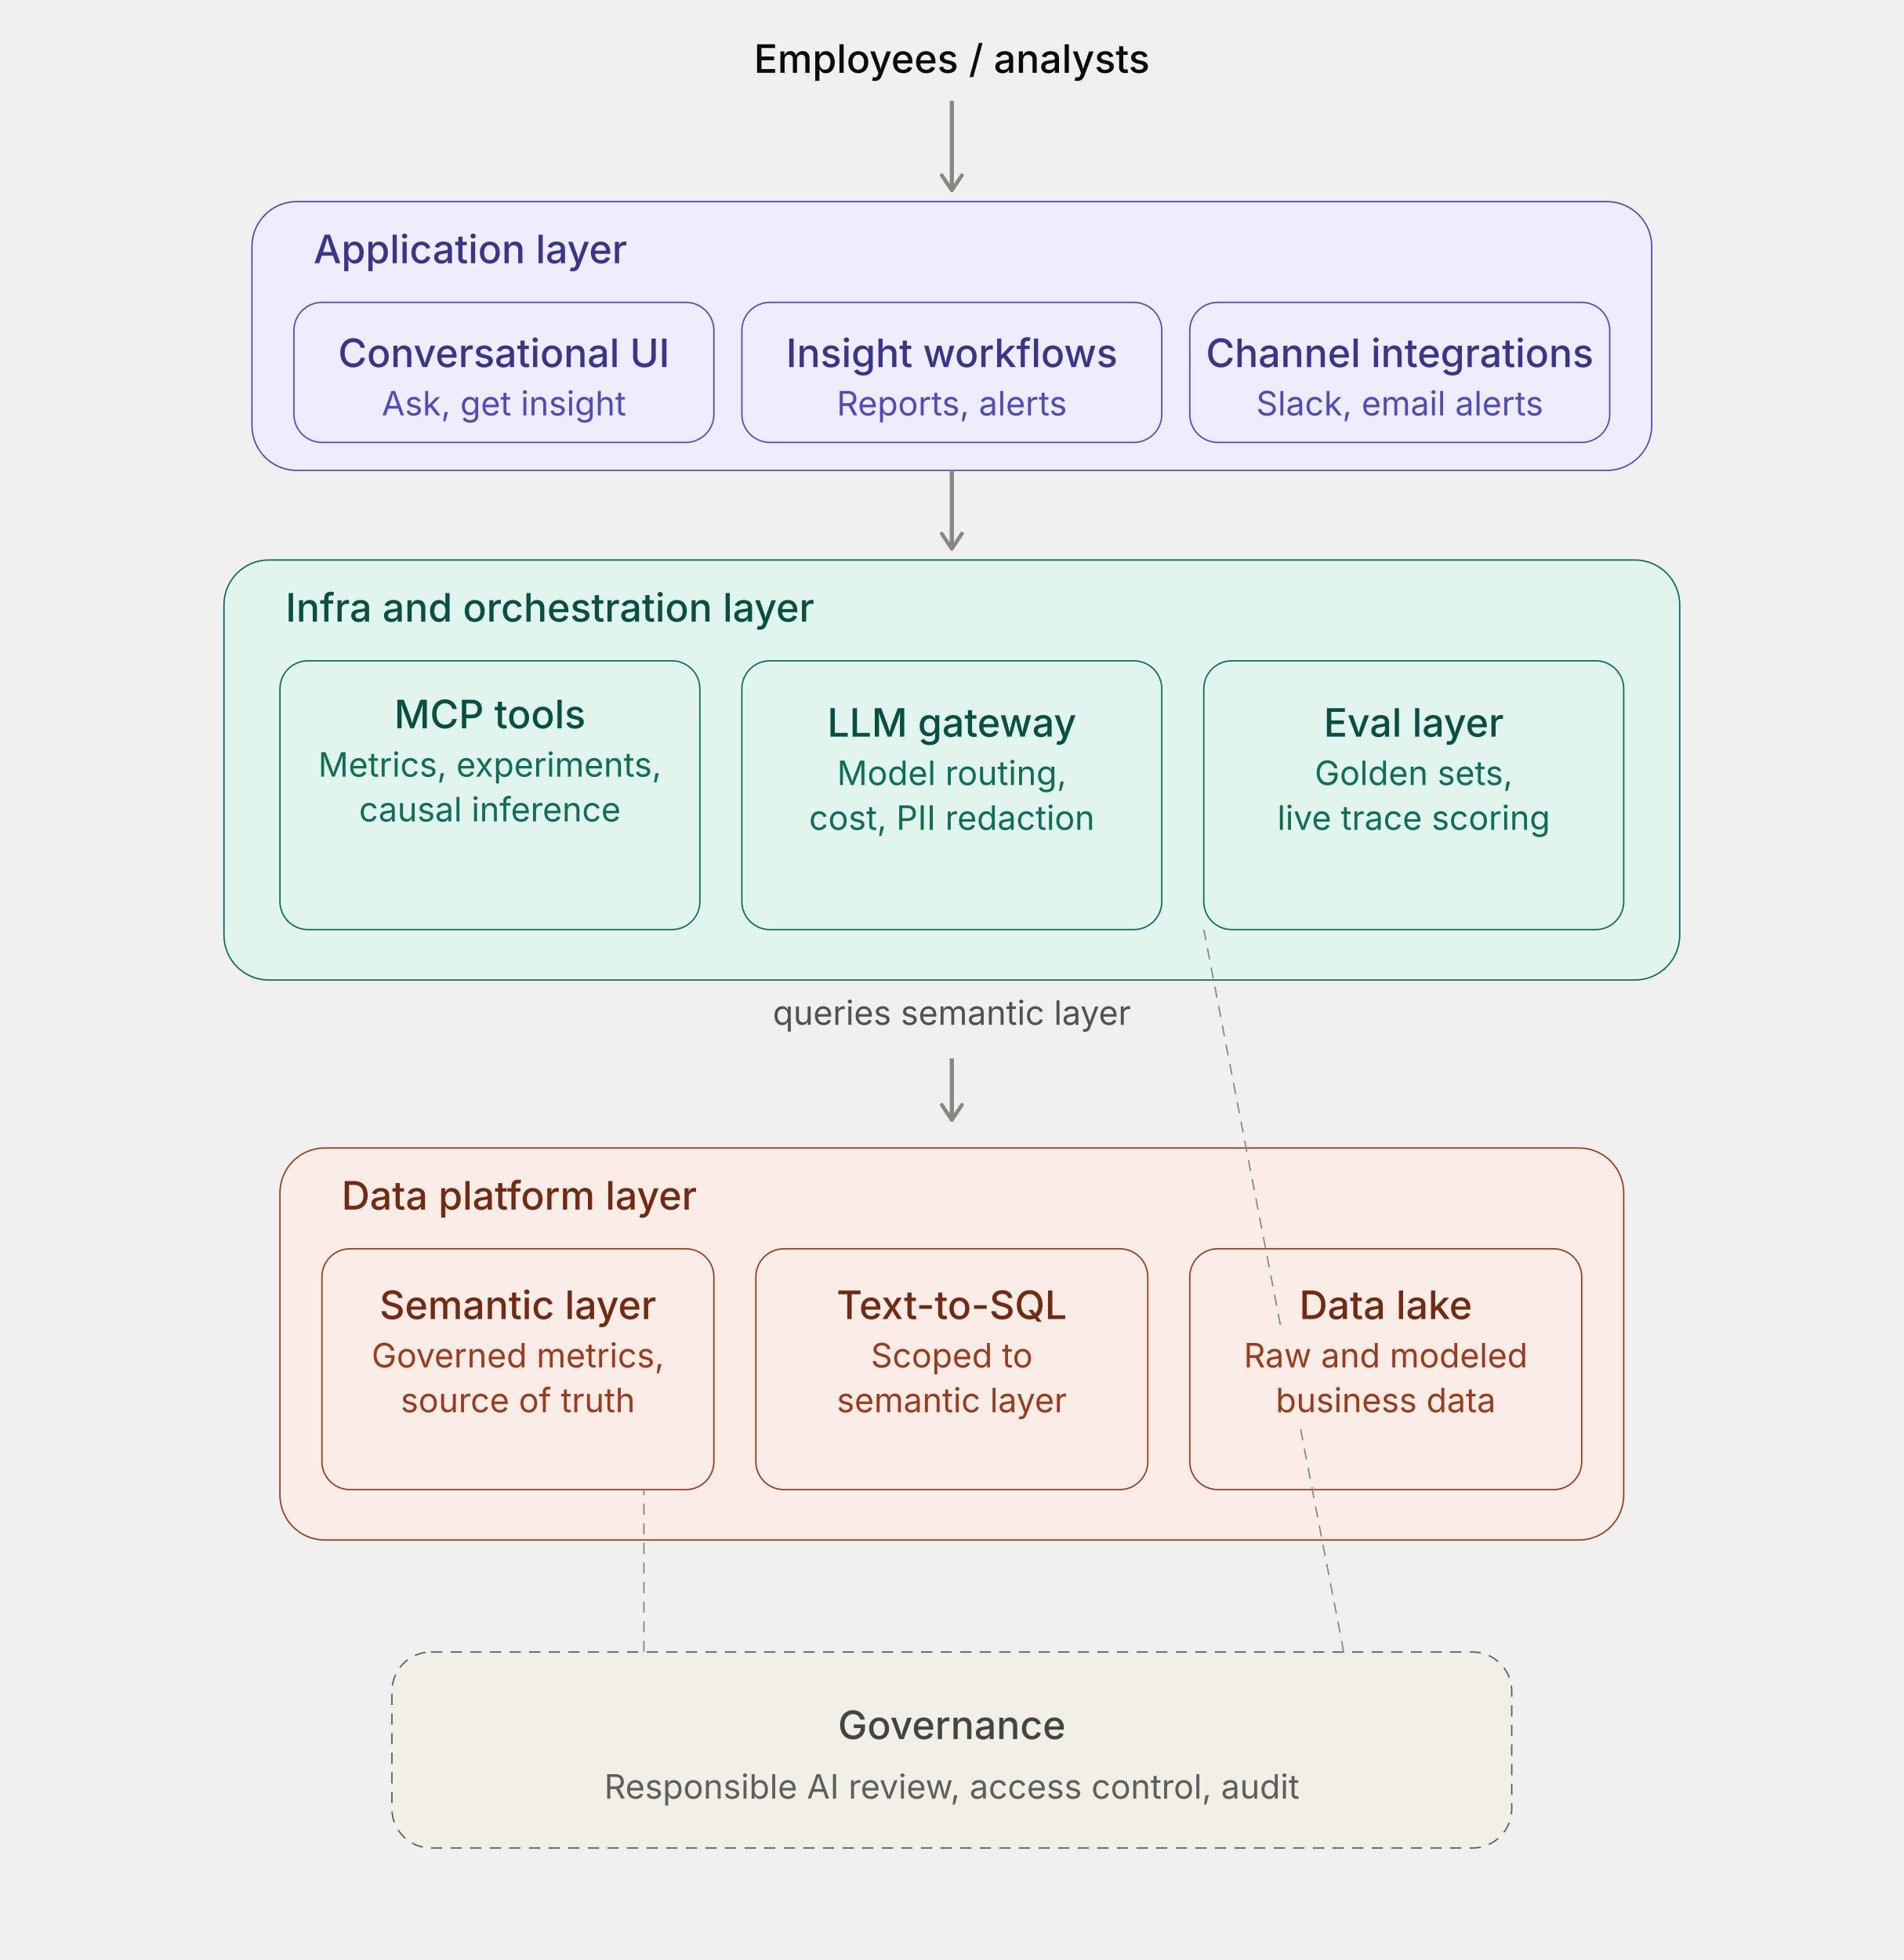
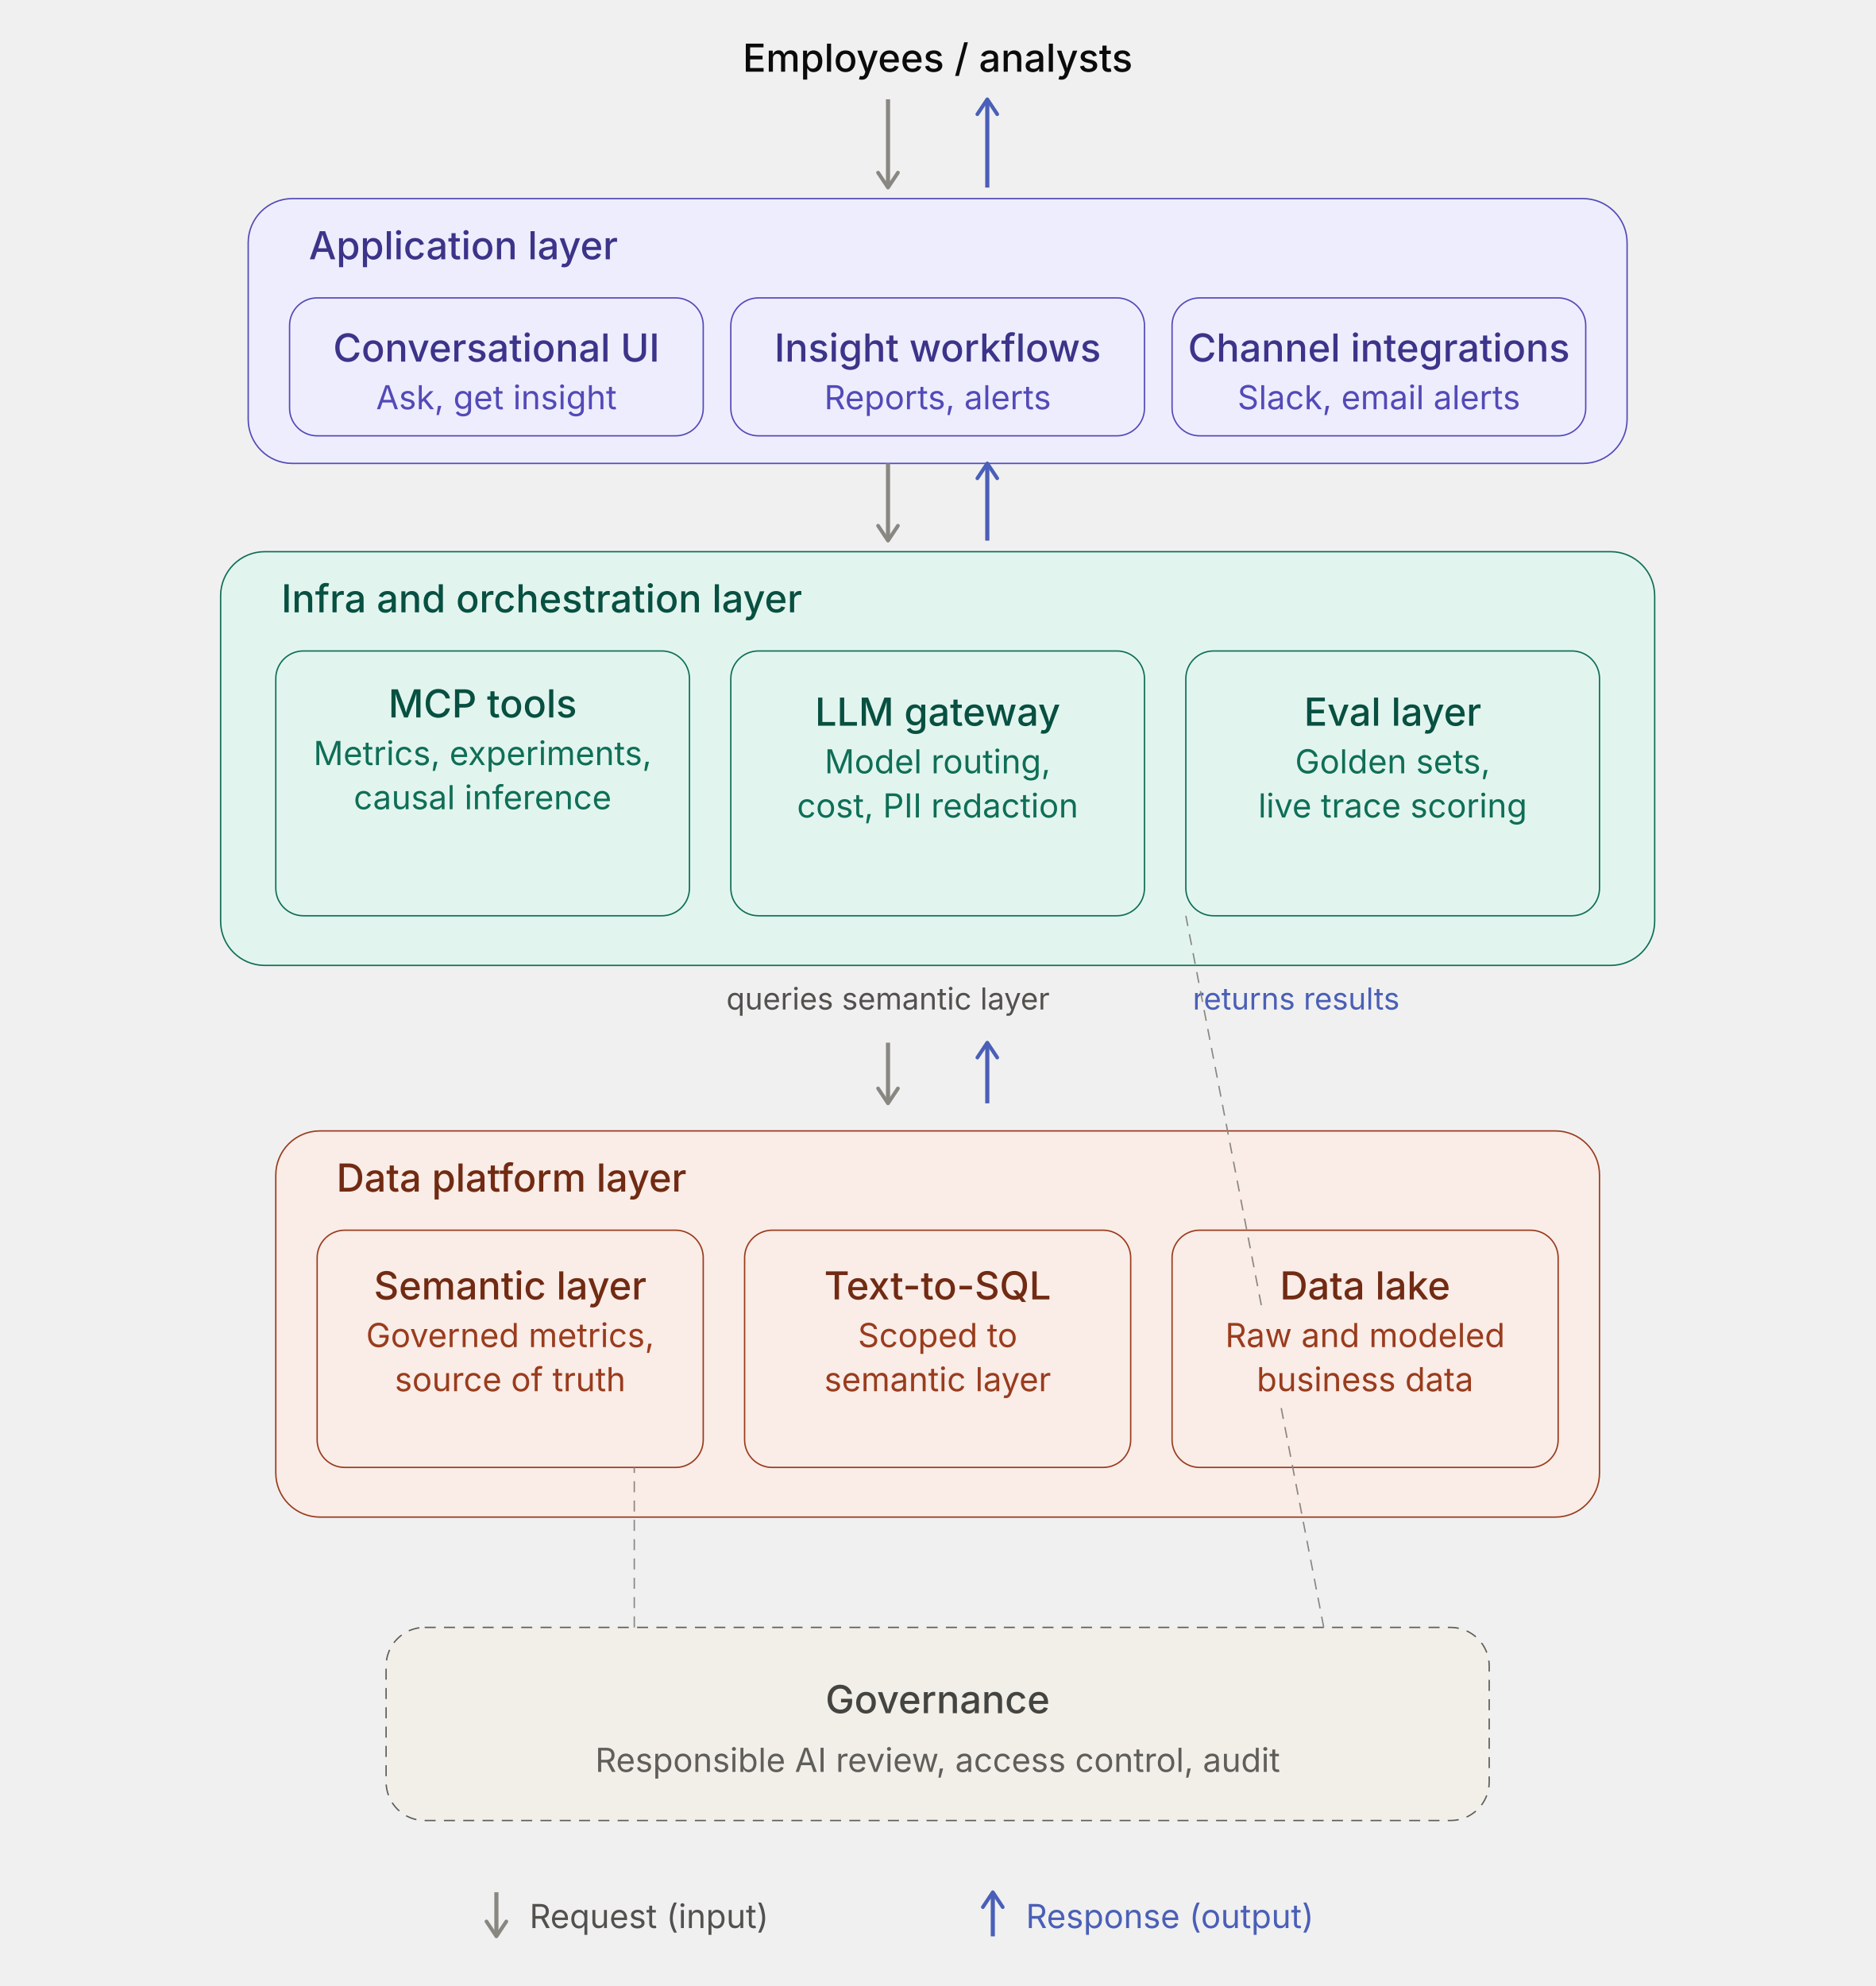
- <svg xmlns="http://www.w3.org/2000/svg" width="100%" viewBox="0 0 680 700" role="img" style="">
+ <svg xmlns="http://www.w3.org/2000/svg" width="100%" viewBox="0 0 680 720" role="img" style="">
  <defs>
    <marker id="arrow" viewBox="0 0 10 10" refX="8" refY="5" markerWidth="6" markerHeight="6" orient="auto-start-reverse">
      <path d="M2 1L8 5L2 9" fill="none" stroke="context-stroke" stroke-width="1.5" stroke-linecap="round" stroke-linejoin="round" />
    </marker>
    <mask id="imagine-text-gaps-xwj92k" maskUnits="userSpaceOnUse">
-       <rect x="0" y="0" width="680" height="700" fill="white" />
+       <rect x="0" y="0" width="680" height="720" fill="white" />
      <rect x="266.392" y="10.245" width="147.216" height="21.282" fill="black" rx="2" />
      <rect x="108" y="78.245" width="120.24" height="21.282" fill="black" rx="2" />
      <rect x="117.036" y="115.359" width="125.928" height="21.282" fill="black" rx="2" />
      <rect x="132.938" y="134.417" width="94.124" height="19.166" fill="black" rx="2" />
      <rect x="276.863" y="115.359" width="126.275" height="21.282" fill="black" rx="2" />
      <rect x="294.371" y="134.417" width="91.259" height="19.166" fill="black" rx="2" />
      <rect x="426.546" y="115.359" width="146.908" height="21.282" fill="black" rx="2" />
      <rect x="445.809" y="134.417" width="108.381" height="19.166" fill="black" rx="2" />
      <rect x="98" y="206.245" width="196.159" height="21.282" fill="black" rx="2" />
      <rect x="136.64" y="244.359" width="76.721" height="21.282" fill="black" rx="2" />
      <rect x="109.551" y="263.417" width="130.899" height="19.166" fill="black" rx="2" />
      <rect x="124.747" y="279.417" width="100.506" height="19.166" fill="black" rx="2" />
      <rect x="291.979" y="247.359" width="96.042" height="21.282" fill="black" rx="2" />
      <rect x="295.145" y="266.417" width="89.71" height="19.166" fill="black" rx="2" />
      <rect x="285.65" y="282.417" width="108.701" height="19.166" fill="black" rx="2" />
      <rect x="469.646" y="247.359" width="70.709" height="21.282" fill="black" rx="2" />
      <rect x="465.75" y="266.417" width="78.501" height="19.166" fill="black" rx="2" />
      <rect x="453.119" y="282.417" width="103.763" height="19.166" fill="black" rx="2" />
      <rect x="272.655" y="352.008" width="134.69" height="19.166" fill="black" rx="2" />
      <rect x="118" y="416.245" width="135.021" height="21.282" fill="black" rx="2" />
      <rect x="132.105" y="455.359" width="105.791" height="21.282" fill="black" rx="2" />
      <rect x="128.881" y="474.417" width="112.239" height="19.166" fill="black" rx="2" />
      <rect x="138.685" y="490.417" width="92.631" height="19.166" fill="black" rx="2" />
      <rect x="295.944" y="455.359" width="88.112" height="21.282" fill="black" rx="2" />
      <rect x="307.531" y="474.417" width="64.939" height="19.166" fill="black" rx="2" />
      <rect x="295.145" y="490.417" width="89.71" height="19.166" fill="black" rx="2" />
      <rect x="460.167" y="455.359" width="69.667" height="21.282" fill="black" rx="2" />
      <rect x="441.275" y="474.417" width="107.45" height="19.166" fill="black" rx="2" />
      <rect x="451.986" y="490.417" width="86.029" height="19.166" fill="black" rx="2" />
      <rect x="295.274" y="605.359" width="89.451" height="21.282" fill="black" rx="2" />
      <rect x="213.33" y="628.417" width="253.34" height="19.166" fill="black" rx="2" />
    </mask>
  </defs>
  <text x="340" y="26" text-anchor="middle" style="fill:rgb(11, 11, 11);stroke:none;color:rgb(11, 11, 11);stroke-width:1px;stroke-linecap:butt;stroke-linejoin:miter;opacity:1;font-family:anthropic-sans, -apple-system, &quot;system-ui&quot;, &quot;Segoe UI&quot;, sans-serif;font-size:14px;font-weight:500;text-anchor:middle;dominant-baseline:auto">Employees / analysts</text>
-   <line x1="340" y1="36" x2="340" y2="68" marker-end="url(#arrow)" style="fill:none;stroke:rgb(137, 135, 129);color:rgb(11, 11, 11);stroke-width:1.5px;stroke-linecap:butt;stroke-linejoin:miter;opacity:1;font-family:anthropic-sans, -apple-system, &quot;system-ui&quot;, &quot;Segoe UI&quot;, sans-serif;font-size:16px;font-weight:400;text-anchor:start;dominant-baseline:auto" />
+   <line x1="322" y1="36" x2="322" y2="68" marker-end="url(#arrow)" style="fill:none;stroke:rgb(137, 135, 129);color:rgb(11, 11, 11);stroke-width:1.5px;stroke-linecap:butt;stroke-linejoin:miter;opacity:1;font-family:anthropic-sans, -apple-system, &quot;system-ui&quot;, &quot;Segoe UI&quot;, sans-serif;font-size:16px;font-weight:400;text-anchor:start;dominant-baseline:auto" />
+   <line x1="358" y1="68" x2="358" y2="36" marker-end="url(#arrow)" style="fill:none;stroke:rgb(74, 95, 183);color:rgb(11, 11, 11);stroke-width:1.5px;stroke-linecap:butt;stroke-linejoin:miter;opacity:1" />
  <g style="fill:rgb(0, 0, 0);stroke:none;color:rgb(11, 11, 11);stroke-width:1px;stroke-linecap:butt;stroke-linejoin:miter;opacity:1;font-family:anthropic-sans, -apple-system, &quot;system-ui&quot;, &quot;Segoe UI&quot;, sans-serif;font-size:16px;font-weight:400;text-anchor:start;dominant-baseline:auto">
    <rect x="90" y="72" width="500" height="96" rx="16" stroke-width="0.5" style="fill:rgb(238, 237, 254);stroke:rgb(83, 74, 183);color:rgb(11, 11, 11);stroke-width:0.5px;stroke-linecap:butt;stroke-linejoin:miter;opacity:1;font-family:anthropic-sans, -apple-system, &quot;system-ui&quot;, &quot;Segoe UI&quot;, sans-serif;font-size:16px;font-weight:400;text-anchor:start;dominant-baseline:auto" />
    <text x="112" y="94" style="fill:rgb(60, 52, 137);stroke:none;color:rgb(11, 11, 11);stroke-width:1px;stroke-linecap:butt;stroke-linejoin:miter;opacity:1;font-family:anthropic-sans, -apple-system, &quot;system-ui&quot;, &quot;Segoe UI&quot;, sans-serif;font-size:14px;font-weight:500;text-anchor:start;dominant-baseline:auto">Application layer</text>
    <g style="fill:rgb(0, 0, 0);stroke:none;color:rgb(11, 11, 11);stroke-width:1px;stroke-linecap:butt;stroke-linejoin:miter;opacity:1;font-family:anthropic-sans, -apple-system, &quot;system-ui&quot;, &quot;Segoe UI&quot;, sans-serif;font-size:16px;font-weight:400;text-anchor:start;dominant-baseline:auto">
      <rect x="105" y="108" width="150" height="50" rx="10" stroke-width="0.5" style="fill:rgb(238, 237, 254);stroke:rgb(83, 74, 183);color:rgb(11, 11, 11);stroke-width:0.5px;stroke-linecap:butt;stroke-linejoin:miter;opacity:1;font-family:anthropic-sans, -apple-system, &quot;system-ui&quot;, &quot;Segoe UI&quot;, sans-serif;font-size:16px;font-weight:400;text-anchor:start;dominant-baseline:auto" />
      <text x="180" y="126" text-anchor="middle" dominant-baseline="central" style="fill:rgb(60, 52, 137);stroke:none;color:rgb(11, 11, 11);stroke-width:1px;stroke-linecap:butt;stroke-linejoin:miter;opacity:1;font-family:anthropic-sans, -apple-system, &quot;system-ui&quot;, &quot;Segoe UI&quot;, sans-serif;font-size:14px;font-weight:500;text-anchor:middle;dominant-baseline:central">Conversational UI</text>
      <text x="180" y="144" text-anchor="middle" dominant-baseline="central" style="fill:rgb(83, 74, 183);stroke:none;color:rgb(11, 11, 11);stroke-width:1px;stroke-linecap:butt;stroke-linejoin:miter;opacity:1;font-family:anthropic-sans, -apple-system, &quot;system-ui&quot;, &quot;Segoe UI&quot;, sans-serif;font-size:12px;font-weight:400;text-anchor:middle;dominant-baseline:central">Ask, get insight</text>
    </g>
    <g style="fill:rgb(0, 0, 0);stroke:none;color:rgb(11, 11, 11);stroke-width:1px;stroke-linecap:butt;stroke-linejoin:miter;opacity:1;font-family:anthropic-sans, -apple-system, &quot;system-ui&quot;, &quot;Segoe UI&quot;, sans-serif;font-size:16px;font-weight:400;text-anchor:start;dominant-baseline:auto">
      <rect x="265" y="108" width="150" height="50" rx="10" stroke-width="0.5" style="fill:rgb(238, 237, 254);stroke:rgb(83, 74, 183);color:rgb(11, 11, 11);stroke-width:0.5px;stroke-linecap:butt;stroke-linejoin:miter;opacity:1;font-family:anthropic-sans, -apple-system, &quot;system-ui&quot;, &quot;Segoe UI&quot;, sans-serif;font-size:16px;font-weight:400;text-anchor:start;dominant-baseline:auto" />
      <text x="340" y="126" text-anchor="middle" dominant-baseline="central" style="fill:rgb(60, 52, 137);stroke:none;color:rgb(11, 11, 11);stroke-width:1px;stroke-linecap:butt;stroke-linejoin:miter;opacity:1;font-family:anthropic-sans, -apple-system, &quot;system-ui&quot;, &quot;Segoe UI&quot;, sans-serif;font-size:14px;font-weight:500;text-anchor:middle;dominant-baseline:central">Insight workflows</text>
      <text x="340" y="144" text-anchor="middle" dominant-baseline="central" style="fill:rgb(83, 74, 183);stroke:none;color:rgb(11, 11, 11);stroke-width:1px;stroke-linecap:butt;stroke-linejoin:miter;opacity:1;font-family:anthropic-sans, -apple-system, &quot;system-ui&quot;, &quot;Segoe UI&quot;, sans-serif;font-size:12px;font-weight:400;text-anchor:middle;dominant-baseline:central">Reports, alerts</text>
    </g>
    <g style="fill:rgb(0, 0, 0);stroke:none;color:rgb(11, 11, 11);stroke-width:1px;stroke-linecap:butt;stroke-linejoin:miter;opacity:1;font-family:anthropic-sans, -apple-system, &quot;system-ui&quot;, &quot;Segoe UI&quot;, sans-serif;font-size:16px;font-weight:400;text-anchor:start;dominant-baseline:auto">
      <rect x="425" y="108" width="150" height="50" rx="10" stroke-width="0.5" style="fill:rgb(238, 237, 254);stroke:rgb(83, 74, 183);color:rgb(11, 11, 11);stroke-width:0.5px;stroke-linecap:butt;stroke-linejoin:miter;opacity:1;font-family:anthropic-sans, -apple-system, &quot;system-ui&quot;, &quot;Segoe UI&quot;, sans-serif;font-size:16px;font-weight:400;text-anchor:start;dominant-baseline:auto" />
      <text x="500" y="126" text-anchor="middle" dominant-baseline="central" style="fill:rgb(60, 52, 137);stroke:none;color:rgb(11, 11, 11);stroke-width:1px;stroke-linecap:butt;stroke-linejoin:miter;opacity:1;font-family:anthropic-sans, -apple-system, &quot;system-ui&quot;, &quot;Segoe UI&quot;, sans-serif;font-size:14px;font-weight:500;text-anchor:middle;dominant-baseline:central">Channel integrations</text>
      <text x="500" y="144" text-anchor="middle" dominant-baseline="central" style="fill:rgb(83, 74, 183);stroke:none;color:rgb(11, 11, 11);stroke-width:1px;stroke-linecap:butt;stroke-linejoin:miter;opacity:1;font-family:anthropic-sans, -apple-system, &quot;system-ui&quot;, &quot;Segoe UI&quot;, sans-serif;font-size:12px;font-weight:400;text-anchor:middle;dominant-baseline:central">Slack, email alerts</text>
    </g>
  </g>
-   <line x1="340" y1="168" x2="340" y2="196" marker-end="url(#arrow)" style="fill:none;stroke:rgb(137, 135, 129);color:rgb(11, 11, 11);stroke-width:1.5px;stroke-linecap:butt;stroke-linejoin:miter;opacity:1;font-family:anthropic-sans, -apple-system, &quot;system-ui&quot;, &quot;Segoe UI&quot;, sans-serif;font-size:16px;font-weight:400;text-anchor:start;dominant-baseline:auto" />
+   <line x1="322" y1="168" x2="322" y2="196" marker-end="url(#arrow)" style="fill:none;stroke:rgb(137, 135, 129);color:rgb(11, 11, 11);stroke-width:1.5px;stroke-linecap:butt;stroke-linejoin:miter;opacity:1;font-family:anthropic-sans, -apple-system, &quot;system-ui&quot;, &quot;Segoe UI&quot;, sans-serif;font-size:16px;font-weight:400;text-anchor:start;dominant-baseline:auto" />
+   <line x1="358" y1="196" x2="358" y2="168" marker-end="url(#arrow)" style="fill:none;stroke:rgb(74, 95, 183);color:rgb(11, 11, 11);stroke-width:1.5px;stroke-linecap:butt;stroke-linejoin:miter;opacity:1" />
  <g style="fill:rgb(0, 0, 0);stroke:none;color:rgb(11, 11, 11);stroke-width:1px;stroke-linecap:butt;stroke-linejoin:miter;opacity:1;font-family:anthropic-sans, -apple-system, &quot;system-ui&quot;, &quot;Segoe UI&quot;, sans-serif;font-size:16px;font-weight:400;text-anchor:start;dominant-baseline:auto">
    <rect x="80" y="200" width="520" height="150" rx="16" stroke-width="0.5" style="fill:rgb(225, 245, 238);stroke:rgb(15, 110, 86);color:rgb(11, 11, 11);stroke-width:0.5px;stroke-linecap:butt;stroke-linejoin:miter;opacity:1;font-family:anthropic-sans, -apple-system, &quot;system-ui&quot;, &quot;Segoe UI&quot;, sans-serif;font-size:16px;font-weight:400;text-anchor:start;dominant-baseline:auto" />
    <text x="102" y="222" style="fill:rgb(8, 80, 65);stroke:none;color:rgb(11, 11, 11);stroke-width:1px;stroke-linecap:butt;stroke-linejoin:miter;opacity:1;font-family:anthropic-sans, -apple-system, &quot;system-ui&quot;, &quot;Segoe UI&quot;, sans-serif;font-size:14px;font-weight:500;text-anchor:start;dominant-baseline:auto">Infra and orchestration layer</text>
    <g style="fill:rgb(0, 0, 0);stroke:none;color:rgb(11, 11, 11);stroke-width:1px;stroke-linecap:butt;stroke-linejoin:miter;opacity:1;font-family:anthropic-sans, -apple-system, &quot;system-ui&quot;, &quot;Segoe UI&quot;, sans-serif;font-size:16px;font-weight:400;text-anchor:start;dominant-baseline:auto">
      <rect x="100" y="236" width="150" height="96" rx="10" stroke-width="0.5" style="fill:rgb(225, 245, 238);stroke:rgb(15, 110, 86);color:rgb(11, 11, 11);stroke-width:0.5px;stroke-linecap:butt;stroke-linejoin:miter;opacity:1;font-family:anthropic-sans, -apple-system, &quot;system-ui&quot;, &quot;Segoe UI&quot;, sans-serif;font-size:16px;font-weight:400;text-anchor:start;dominant-baseline:auto" />
      <text x="175" y="255" text-anchor="middle" dominant-baseline="central" style="fill:rgb(8, 80, 65);stroke:none;color:rgb(11, 11, 11);stroke-width:1px;stroke-linecap:butt;stroke-linejoin:miter;opacity:1;font-family:anthropic-sans, -apple-system, &quot;system-ui&quot;, &quot;Segoe UI&quot;, sans-serif;font-size:14px;font-weight:500;text-anchor:middle;dominant-baseline:central">MCP tools</text>
      <text x="175" y="273" text-anchor="middle" dominant-baseline="central" style="fill:rgb(15, 110, 86);stroke:none;color:rgb(11, 11, 11);stroke-width:1px;stroke-linecap:butt;stroke-linejoin:miter;opacity:1;font-family:anthropic-sans, -apple-system, &quot;system-ui&quot;, &quot;Segoe UI&quot;, sans-serif;font-size:12px;font-weight:400;text-anchor:middle;dominant-baseline:central">Metrics, experiments,</text>
      <text x="175" y="289" text-anchor="middle" dominant-baseline="central" style="fill:rgb(15, 110, 86);stroke:none;color:rgb(11, 11, 11);stroke-width:1px;stroke-linecap:butt;stroke-linejoin:miter;opacity:1;font-family:anthropic-sans, -apple-system, &quot;system-ui&quot;, &quot;Segoe UI&quot;, sans-serif;font-size:12px;font-weight:400;text-anchor:middle;dominant-baseline:central">causal inference</text>
    </g>
    <g style="fill:rgb(0, 0, 0);stroke:none;color:rgb(11, 11, 11);stroke-width:1px;stroke-linecap:butt;stroke-linejoin:miter;opacity:1;font-family:anthropic-sans, -apple-system, &quot;system-ui&quot;, &quot;Segoe UI&quot;, sans-serif;font-size:16px;font-weight:400;text-anchor:start;dominant-baseline:auto">
      <rect x="265" y="236" width="150" height="96" rx="10" stroke-width="0.5" style="fill:rgb(225, 245, 238);stroke:rgb(15, 110, 86);color:rgb(11, 11, 11);stroke-width:0.5px;stroke-linecap:butt;stroke-linejoin:miter;opacity:1;font-family:anthropic-sans, -apple-system, &quot;system-ui&quot;, &quot;Segoe UI&quot;, sans-serif;font-size:16px;font-weight:400;text-anchor:start;dominant-baseline:auto" />
      <text x="340" y="258" text-anchor="middle" dominant-baseline="central" style="fill:rgb(8, 80, 65);stroke:none;color:rgb(11, 11, 11);stroke-width:1px;stroke-linecap:butt;stroke-linejoin:miter;opacity:1;font-family:anthropic-sans, -apple-system, &quot;system-ui&quot;, &quot;Segoe UI&quot;, sans-serif;font-size:14px;font-weight:500;text-anchor:middle;dominant-baseline:central">LLM gateway</text>
      <text x="340" y="276" text-anchor="middle" dominant-baseline="central" style="fill:rgb(15, 110, 86);stroke:none;color:rgb(11, 11, 11);stroke-width:1px;stroke-linecap:butt;stroke-linejoin:miter;opacity:1;font-family:anthropic-sans, -apple-system, &quot;system-ui&quot;, &quot;Segoe UI&quot;, sans-serif;font-size:12px;font-weight:400;text-anchor:middle;dominant-baseline:central">Model routing,</text>
      <text x="340" y="292" text-anchor="middle" dominant-baseline="central" style="fill:rgb(15, 110, 86);stroke:none;color:rgb(11, 11, 11);stroke-width:1px;stroke-linecap:butt;stroke-linejoin:miter;opacity:1;font-family:anthropic-sans, -apple-system, &quot;system-ui&quot;, &quot;Segoe UI&quot;, sans-serif;font-size:12px;font-weight:400;text-anchor:middle;dominant-baseline:central">cost, PII redaction</text>
    </g>
    <g style="fill:rgb(0, 0, 0);stroke:none;color:rgb(11, 11, 11);stroke-width:1px;stroke-linecap:butt;stroke-linejoin:miter;opacity:1;font-family:anthropic-sans, -apple-system, &quot;system-ui&quot;, &quot;Segoe UI&quot;, sans-serif;font-size:16px;font-weight:400;text-anchor:start;dominant-baseline:auto">
      <rect x="430" y="236" width="150" height="96" rx="10" stroke-width="0.5" style="fill:rgb(225, 245, 238);stroke:rgb(15, 110, 86);color:rgb(11, 11, 11);stroke-width:0.5px;stroke-linecap:butt;stroke-linejoin:miter;opacity:1;font-family:anthropic-sans, -apple-system, &quot;system-ui&quot;, &quot;Segoe UI&quot;, sans-serif;font-size:16px;font-weight:400;text-anchor:start;dominant-baseline:auto" />
      <text x="505" y="258" text-anchor="middle" dominant-baseline="central" style="fill:rgb(8, 80, 65);stroke:none;color:rgb(11, 11, 11);stroke-width:1px;stroke-linecap:butt;stroke-linejoin:miter;opacity:1;font-family:anthropic-sans, -apple-system, &quot;system-ui&quot;, &quot;Segoe UI&quot;, sans-serif;font-size:14px;font-weight:500;text-anchor:middle;dominant-baseline:central">Eval layer</text>
      <text x="505" y="276" text-anchor="middle" dominant-baseline="central" style="fill:rgb(15, 110, 86);stroke:none;color:rgb(11, 11, 11);stroke-width:1px;stroke-linecap:butt;stroke-linejoin:miter;opacity:1;font-family:anthropic-sans, -apple-system, &quot;system-ui&quot;, &quot;Segoe UI&quot;, sans-serif;font-size:12px;font-weight:400;text-anchor:middle;dominant-baseline:central">Golden sets,</text>
      <text x="505" y="292" text-anchor="middle" dominant-baseline="central" style="fill:rgb(15, 110, 86);stroke:none;color:rgb(11, 11, 11);stroke-width:1px;stroke-linecap:butt;stroke-linejoin:miter;opacity:1;font-family:anthropic-sans, -apple-system, &quot;system-ui&quot;, &quot;Segoe UI&quot;, sans-serif;font-size:12px;font-weight:400;text-anchor:middle;dominant-baseline:central">live trace scoring</text>
    </g>
  </g>
-   <text x="340" y="366" text-anchor="middle" style="fill:rgb(82, 81, 78);stroke:none;color:rgb(11, 11, 11);stroke-width:1px;stroke-linecap:butt;stroke-linejoin:miter;opacity:1;font-family:anthropic-sans, -apple-system, &quot;system-ui&quot;, &quot;Segoe UI&quot;, sans-serif;font-size:12px;font-weight:400;text-anchor:middle;dominant-baseline:auto">queries semantic layer</text>
-   <line x1="340" y1="378" x2="340" y2="400" marker-end="url(#arrow)" style="fill:none;stroke:rgb(137, 135, 129);color:rgb(11, 11, 11);stroke-width:1.5px;stroke-linecap:butt;stroke-linejoin:miter;opacity:1;font-family:anthropic-sans, -apple-system, &quot;system-ui&quot;, &quot;Segoe UI&quot;, sans-serif;font-size:16px;font-weight:400;text-anchor:start;dominant-baseline:auto" />
+   <text x="322" y="366" text-anchor="middle" style="fill:rgb(82, 81, 78);stroke:none;color:rgb(11, 11, 11);stroke-width:1px;stroke-linecap:butt;stroke-linejoin:miter;opacity:1;font-family:anthropic-sans, -apple-system, &quot;system-ui&quot;, &quot;Segoe UI&quot;, sans-serif;font-size:11px;font-weight:400;text-anchor:middle;dominant-baseline:auto">queries semantic layer</text>
+   <text x="470" y="366" text-anchor="middle" style="fill:rgb(74, 95, 183);stroke:none;color:rgb(11, 11, 11);stroke-width:1px;stroke-linecap:butt;stroke-linejoin:miter;opacity:1;font-family:anthropic-sans, -apple-system, &quot;system-ui&quot;, &quot;Segoe UI&quot;, sans-serif;font-size:11px;font-weight:400;text-anchor:middle;dominant-baseline:auto">returns results</text>
+   <line x1="322" y1="378" x2="322" y2="400" marker-end="url(#arrow)" style="fill:none;stroke:rgb(137, 135, 129);color:rgb(11, 11, 11);stroke-width:1.5px;stroke-linecap:butt;stroke-linejoin:miter;opacity:1;font-family:anthropic-sans, -apple-system, &quot;system-ui&quot;, &quot;Segoe UI&quot;, sans-serif;font-size:16px;font-weight:400;text-anchor:start;dominant-baseline:auto" />
+   <line x1="358" y1="400" x2="358" y2="378" marker-end="url(#arrow)" style="fill:none;stroke:rgb(74, 95, 183);color:rgb(11, 11, 11);stroke-width:1.5px;stroke-linecap:butt;stroke-linejoin:miter;opacity:1" />
  <g style="fill:rgb(0, 0, 0);stroke:none;color:rgb(11, 11, 11);stroke-width:1px;stroke-linecap:butt;stroke-linejoin:miter;opacity:1;font-family:anthropic-sans, -apple-system, &quot;system-ui&quot;, &quot;Segoe UI&quot;, sans-serif;font-size:16px;font-weight:400;text-anchor:start;dominant-baseline:auto">
    <rect x="100" y="410" width="480" height="140" rx="16" stroke-width="0.5" style="fill:rgb(250, 236, 231);stroke:rgb(153, 60, 29);color:rgb(11, 11, 11);stroke-width:0.5px;stroke-linecap:butt;stroke-linejoin:miter;opacity:1;font-family:anthropic-sans, -apple-system, &quot;system-ui&quot;, &quot;Segoe UI&quot;, sans-serif;font-size:16px;font-weight:400;text-anchor:start;dominant-baseline:auto" />
    <text x="122" y="432" style="fill:rgb(113, 43, 19);stroke:none;color:rgb(11, 11, 11);stroke-width:1px;stroke-linecap:butt;stroke-linejoin:miter;opacity:1;font-family:anthropic-sans, -apple-system, &quot;system-ui&quot;, &quot;Segoe UI&quot;, sans-serif;font-size:14px;font-weight:500;text-anchor:start;dominant-baseline:auto">Data platform layer</text>
    <g style="fill:rgb(0, 0, 0);stroke:none;color:rgb(11, 11, 11);stroke-width:1px;stroke-linecap:butt;stroke-linejoin:miter;opacity:1;font-family:anthropic-sans, -apple-system, &quot;system-ui&quot;, &quot;Segoe UI&quot;, sans-serif;font-size:16px;font-weight:400;text-anchor:start;dominant-baseline:auto">
      <rect x="115" y="446" width="140" height="86" rx="10" stroke-width="0.5" style="fill:rgb(250, 236, 231);stroke:rgb(153, 60, 29);color:rgb(11, 11, 11);stroke-width:0.5px;stroke-linecap:butt;stroke-linejoin:miter;opacity:1;font-family:anthropic-sans, -apple-system, &quot;system-ui&quot;, &quot;Segoe UI&quot;, sans-serif;font-size:16px;font-weight:400;text-anchor:start;dominant-baseline:auto" />
      <text x="185" y="466" text-anchor="middle" dominant-baseline="central" style="fill:rgb(113, 43, 19);stroke:none;color:rgb(11, 11, 11);stroke-width:1px;stroke-linecap:butt;stroke-linejoin:miter;opacity:1;font-family:anthropic-sans, -apple-system, &quot;system-ui&quot;, &quot;Segoe UI&quot;, sans-serif;font-size:14px;font-weight:500;text-anchor:middle;dominant-baseline:central">Semantic layer</text>
      <text x="185" y="484" text-anchor="middle" dominant-baseline="central" style="fill:rgb(153, 60, 29);stroke:none;color:rgb(11, 11, 11);stroke-width:1px;stroke-linecap:butt;stroke-linejoin:miter;opacity:1;font-family:anthropic-sans, -apple-system, &quot;system-ui&quot;, &quot;Segoe UI&quot;, sans-serif;font-size:12px;font-weight:400;text-anchor:middle;dominant-baseline:central">Governed metrics,</text>
      <text x="185" y="500" text-anchor="middle" dominant-baseline="central" style="fill:rgb(153, 60, 29);stroke:none;color:rgb(11, 11, 11);stroke-width:1px;stroke-linecap:butt;stroke-linejoin:miter;opacity:1;font-family:anthropic-sans, -apple-system, &quot;system-ui&quot;, &quot;Segoe UI&quot;, sans-serif;font-size:12px;font-weight:400;text-anchor:middle;dominant-baseline:central">source of truth</text>
    </g>
    <g style="fill:rgb(0, 0, 0);stroke:none;color:rgb(11, 11, 11);stroke-width:1px;stroke-linecap:butt;stroke-linejoin:miter;opacity:1;font-family:anthropic-sans, -apple-system, &quot;system-ui&quot;, &quot;Segoe UI&quot;, sans-serif;font-size:16px;font-weight:400;text-anchor:start;dominant-baseline:auto">
      <rect x="270" y="446" width="140" height="86" rx="10" stroke-width="0.5" style="fill:rgb(250, 236, 231);stroke:rgb(153, 60, 29);color:rgb(11, 11, 11);stroke-width:0.5px;stroke-linecap:butt;stroke-linejoin:miter;opacity:1;font-family:anthropic-sans, -apple-system, &quot;system-ui&quot;, &quot;Segoe UI&quot;, sans-serif;font-size:16px;font-weight:400;text-anchor:start;dominant-baseline:auto" />
      <text x="340" y="466" text-anchor="middle" dominant-baseline="central" style="fill:rgb(113, 43, 19);stroke:none;color:rgb(11, 11, 11);stroke-width:1px;stroke-linecap:butt;stroke-linejoin:miter;opacity:1;font-family:anthropic-sans, -apple-system, &quot;system-ui&quot;, &quot;Segoe UI&quot;, sans-serif;font-size:14px;font-weight:500;text-anchor:middle;dominant-baseline:central">Text-to-SQL</text>
      <text x="340" y="484" text-anchor="middle" dominant-baseline="central" style="fill:rgb(153, 60, 29);stroke:none;color:rgb(11, 11, 11);stroke-width:1px;stroke-linecap:butt;stroke-linejoin:miter;opacity:1;font-family:anthropic-sans, -apple-system, &quot;system-ui&quot;, &quot;Segoe UI&quot;, sans-serif;font-size:12px;font-weight:400;text-anchor:middle;dominant-baseline:central">Scoped to</text>
      <text x="340" y="500" text-anchor="middle" dominant-baseline="central" style="fill:rgb(153, 60, 29);stroke:none;color:rgb(11, 11, 11);stroke-width:1px;stroke-linecap:butt;stroke-linejoin:miter;opacity:1;font-family:anthropic-sans, -apple-system, &quot;system-ui&quot;, &quot;Segoe UI&quot;, sans-serif;font-size:12px;font-weight:400;text-anchor:middle;dominant-baseline:central">semantic layer</text>
    </g>
    <g style="fill:rgb(0, 0, 0);stroke:none;color:rgb(11, 11, 11);stroke-width:1px;stroke-linecap:butt;stroke-linejoin:miter;opacity:1;font-family:anthropic-sans, -apple-system, &quot;system-ui&quot;, &quot;Segoe UI&quot;, sans-serif;font-size:16px;font-weight:400;text-anchor:start;dominant-baseline:auto">
      <rect x="425" y="446" width="140" height="86" rx="10" stroke-width="0.5" style="fill:rgb(250, 236, 231);stroke:rgb(153, 60, 29);color:rgb(11, 11, 11);stroke-width:0.5px;stroke-linecap:butt;stroke-linejoin:miter;opacity:1;font-family:anthropic-sans, -apple-system, &quot;system-ui&quot;, &quot;Segoe UI&quot;, sans-serif;font-size:16px;font-weight:400;text-anchor:start;dominant-baseline:auto" />
      <text x="495" y="466" text-anchor="middle" dominant-baseline="central" style="fill:rgb(113, 43, 19);stroke:none;color:rgb(11, 11, 11);stroke-width:1px;stroke-linecap:butt;stroke-linejoin:miter;opacity:1;font-family:anthropic-sans, -apple-system, &quot;system-ui&quot;, &quot;Segoe UI&quot;, sans-serif;font-size:14px;font-weight:500;text-anchor:middle;dominant-baseline:central">Data lake</text>
      <text x="495" y="484" text-anchor="middle" dominant-baseline="central" style="fill:rgb(153, 60, 29);stroke:none;color:rgb(11, 11, 11);stroke-width:1px;stroke-linecap:butt;stroke-linejoin:miter;opacity:1;font-family:anthropic-sans, -apple-system, &quot;system-ui&quot;, &quot;Segoe UI&quot;, sans-serif;font-size:12px;font-weight:400;text-anchor:middle;dominant-baseline:central">Raw and modeled</text>
      <text x="495" y="500" text-anchor="middle" dominant-baseline="central" style="fill:rgb(153, 60, 29);stroke:none;color:rgb(11, 11, 11);stroke-width:1px;stroke-linecap:butt;stroke-linejoin:miter;opacity:1;font-family:anthropic-sans, -apple-system, &quot;system-ui&quot;, &quot;Segoe UI&quot;, sans-serif;font-size:12px;font-weight:400;text-anchor:middle;dominant-baseline:central">business data</text>
    </g>
  </g>
  <g style="fill:rgb(0, 0, 0);stroke:none;color:rgb(11, 11, 11);stroke-width:1px;stroke-linecap:butt;stroke-linejoin:miter;opacity:1;font-family:anthropic-sans, -apple-system, &quot;system-ui&quot;, &quot;Segoe UI&quot;, sans-serif;font-size:16px;font-weight:400;text-anchor:start;dominant-baseline:auto">
    <rect x="140" y="590" width="400" height="70" rx="14" stroke-width="0.5" stroke-dasharray="4 3" style="fill:rgb(241, 239, 232);stroke:rgb(95, 94, 90);color:rgb(11, 11, 11);stroke-width:0.5px;stroke-dasharray:4px, 3px;stroke-linecap:butt;stroke-linejoin:miter;opacity:1;font-family:anthropic-sans, -apple-system, &quot;system-ui&quot;, &quot;Segoe UI&quot;, sans-serif;font-size:16px;font-weight:400;text-anchor:start;dominant-baseline:auto" />
    <text x="340" y="616" text-anchor="middle" dominant-baseline="central" style="fill:rgb(68, 68, 65);stroke:none;color:rgb(11, 11, 11);stroke-width:1px;stroke-linecap:butt;stroke-linejoin:miter;opacity:1;font-family:anthropic-sans, -apple-system, &quot;system-ui&quot;, &quot;Segoe UI&quot;, sans-serif;font-size:14px;font-weight:500;text-anchor:middle;dominant-baseline:central">Governance</text>
    <text x="340" y="638" text-anchor="middle" dominant-baseline="central" style="fill:rgb(95, 94, 90);stroke:none;color:rgb(11, 11, 11);stroke-width:1px;stroke-linecap:butt;stroke-linejoin:miter;opacity:1;font-family:anthropic-sans, -apple-system, &quot;system-ui&quot;, &quot;Segoe UI&quot;, sans-serif;font-size:12px;font-weight:400;text-anchor:middle;dominant-baseline:central">Responsible AI review, access control, audit</text>
  </g>
  <line x1="480" y1="590" x2="430" y2="332" mask="url(#imagine-text-gaps-xwj92k)" style="fill:none;stroke:rgb(137, 135, 129);color:rgb(11, 11, 11);stroke-width:0.5px;stroke-dasharray:4px, 3px;stroke-linecap:butt;stroke-linejoin:miter;opacity:1;font-family:anthropic-sans, -apple-system, &quot;system-ui&quot;, &quot;Segoe UI&quot;, sans-serif;font-size:16px;font-weight:400;text-anchor:start;dominant-baseline:auto" />
  <line x1="230" y1="590" x2="230" y2="532" style="fill:none;stroke:rgb(137, 135, 129);color:rgb(11, 11, 11);stroke-width:0.5px;stroke-dasharray:4px, 3px;stroke-linecap:butt;stroke-linejoin:miter;opacity:1;font-family:anthropic-sans, -apple-system, &quot;system-ui&quot;, &quot;Segoe UI&quot;, sans-serif;font-size:16px;font-weight:400;text-anchor:start;dominant-baseline:auto" />
+   <g style="font-family:anthropic-sans, -apple-system, &quot;system-ui&quot;, &quot;Segoe UI&quot;, sans-serif;">
+     <line x1="180" y1="686" x2="180" y2="702" marker-end="url(#arrow)" style="fill:none;stroke:rgb(137, 135, 129);stroke-width:1.5px" />
+     <text x="192" y="699" style="fill:rgb(82, 81, 78);stroke:none;font-size:12px;font-weight:400;text-anchor:start">Request (input)</text>
+     <line x1="360" y1="702" x2="360" y2="686" marker-end="url(#arrow)" style="fill:none;stroke:rgb(74, 95, 183);stroke-width:1.5px" />
+     <text x="372" y="699" style="fill:rgb(74, 95, 183);stroke:none;font-size:12px;font-weight:400;text-anchor:start">Response (output)</text>
+   </g>
</svg>
